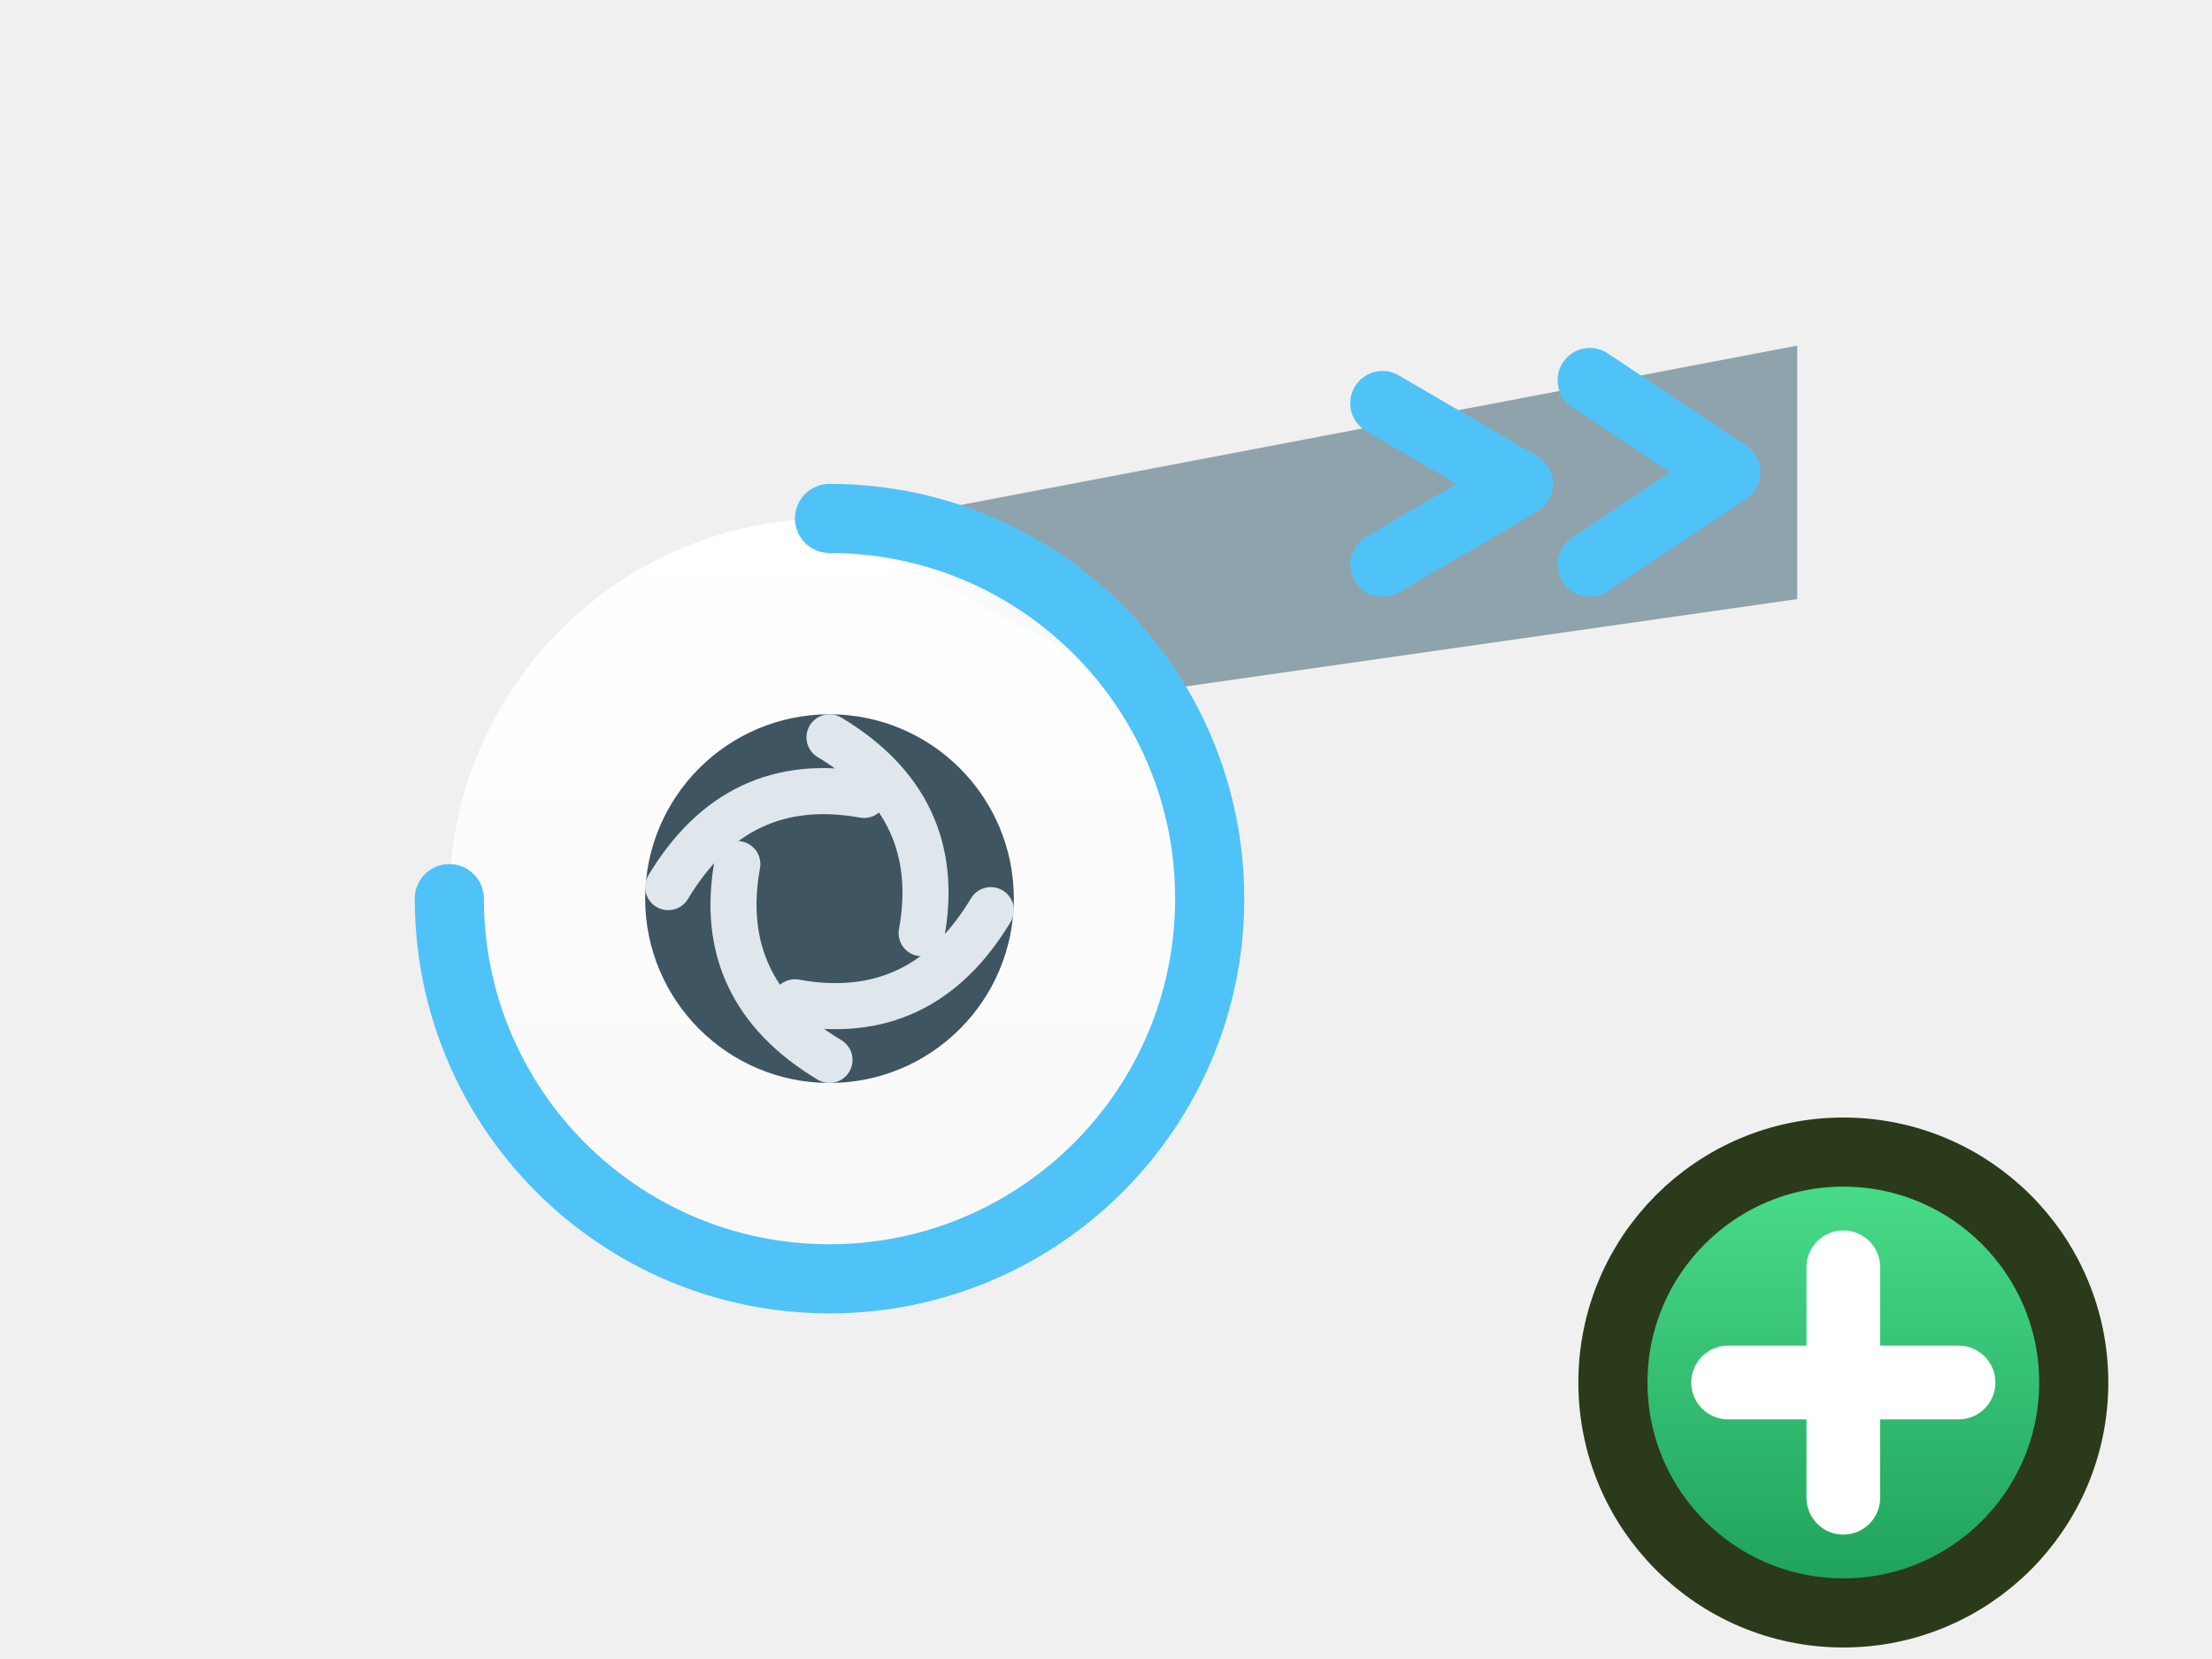
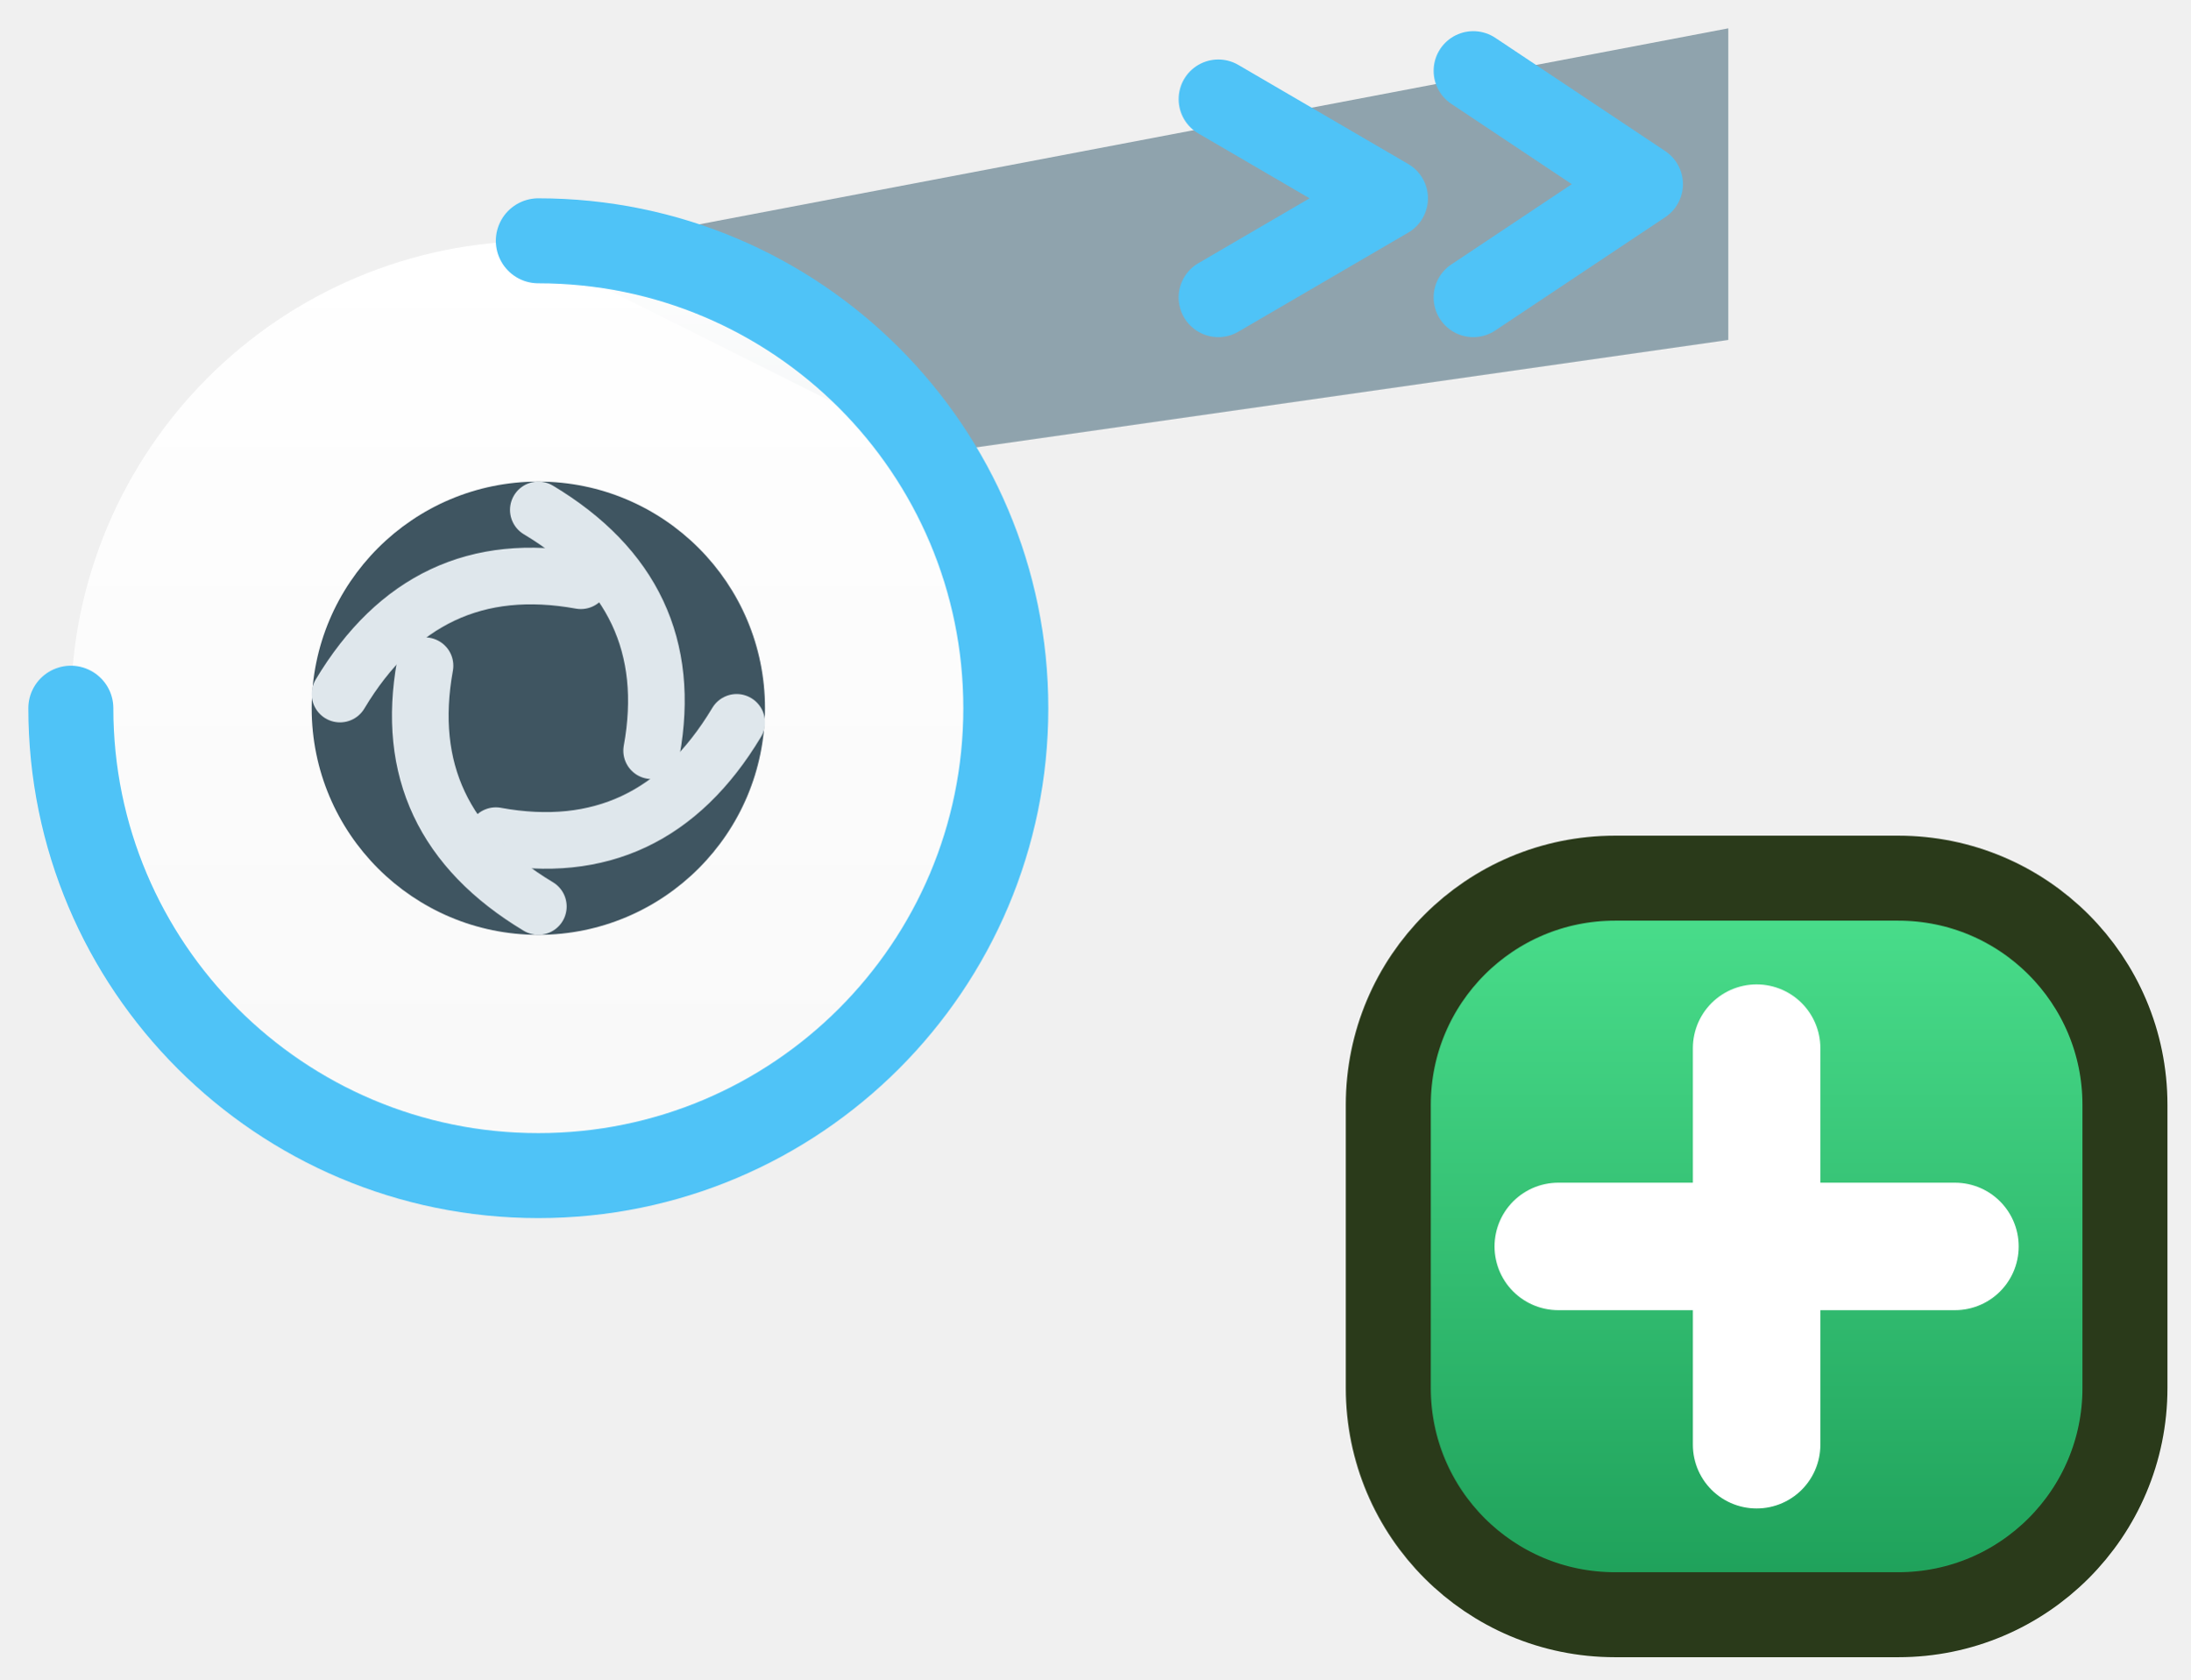
- <svg xmlns="http://www.w3.org/2000/svg" viewBox="0 0 96 72">
+ <svg xmlns="http://www.w3.org/2000/svg" viewBox="0 0 77.3 59.3">
  <defs>
    <linearGradient id="mtl" x1="0" y1="0" x2="0" y2="1">
      <stop stop-color="#ffffff" />
      <stop offset="1" stop-color="#ffffff" stop-opacity="0.55" />
    </linearGradient>
    <linearGradient id="plusG" x1="0" y1="0" x2="0" y2="1">
      <stop stop-color="#4be08d" />
      <stop offset="1" stop-color="#1d9e58" />
    </linearGradient>
  </defs>
-   <polygon points="36,23 78,15 78,26 50,30" fill="#8fa3ad" />
-   <polyline points="60,17.5 66,21 60,24.5" fill="none" stroke="#4fc3f7" stroke-width="2.8" stroke-linecap="round" stroke-linejoin="round" />
-   <polyline points="69,16.5 75,20.5 69,24.5" fill="none" stroke="#4fc3f7" stroke-width="2.8" stroke-linecap="round" stroke-linejoin="round" />
-   <circle cx="36" cy="39" r="16.5" fill="url(#mtl)" />
-   <path d="M36 22.5 A16.5 16.5 0 1 1 19.5 39" fill="none" stroke="#4fc3f7" stroke-width="3" stroke-linecap="round" />
-   <circle cx="36" cy="39" r="8" fill="#3f5561" />
-   <path d="M36 32 Q41 35 40 40.5" fill="none" stroke="#dfe7ec" stroke-width="2" stroke-linecap="round" />
-   <path d="M43 39.5 Q40 44.5 34.5 43.5" fill="none" stroke="#dfe7ec" stroke-width="2" stroke-linecap="round" />
-   <path d="M36 46 Q31 43 32 37.5" fill="none" stroke="#dfe7ec" stroke-width="2" stroke-linecap="round" />
-   <path d="M29 38.5 Q32 33.5 37.5 34.5" fill="none" stroke="#dfe7ec" stroke-width="2" stroke-linecap="round" />
-   <circle cx="80" cy="60" r="10" fill="url(#plusG)" stroke="#2a3a1a" stroke-width="3" />
-   <path d="M75 60h10M80 55v10" stroke="#ffffff" stroke-width="3.2" stroke-linecap="round" />
+   <g transform="translate(-17 -14)">
+     <polygon points="36,23 78,15 78,26 50,30" fill="#8fa3ad" />
+     <polyline points="60,17.5 66,21 60,24.5" fill="none" stroke="#4fc3f7" stroke-width="2.8" stroke-linecap="round" stroke-linejoin="round" />
+     <polyline points="69,16.5 75,20.5 69,24.5" fill="none" stroke="#4fc3f7" stroke-width="2.8" stroke-linecap="round" stroke-linejoin="round" />
+     <circle cx="36" cy="39" r="16.5" fill="url(#mtl)" />
+     <path d="M36 22.5 A16.5 16.5 0 1 1 19.5 39" fill="none" stroke="#4fc3f7" stroke-width="3" stroke-linecap="round" />
+     <circle cx="36" cy="39" r="8" fill="#3f5561" />
+     <path d="M36 32 Q41 35 40 40.5" fill="none" stroke="#dfe7ec" stroke-width="2" stroke-linecap="round" />
+     <path d="M43 39.5 Q40 44.5 34.5 43.5" fill="none" stroke="#dfe7ec" stroke-width="2" stroke-linecap="round" />
+     <path d="M36 46 Q31 43 32 37.5" fill="none" stroke="#dfe7ec" stroke-width="2" stroke-linecap="round" />
+     <path d="M29 38.5 Q32 33.5 37.5 34.5" fill="none" stroke="#dfe7ec" stroke-width="2" stroke-linecap="round" />
+     <rect x="66" y="45" width="26" height="26" rx="8" fill="url(#plusG)" stroke="#2a3a1a" stroke-width="3" />
+     <path d="M72 58h14M79 51v14" stroke="#ffffff" stroke-width="4.5" stroke-linecap="round" />
+   </g>
</svg>
